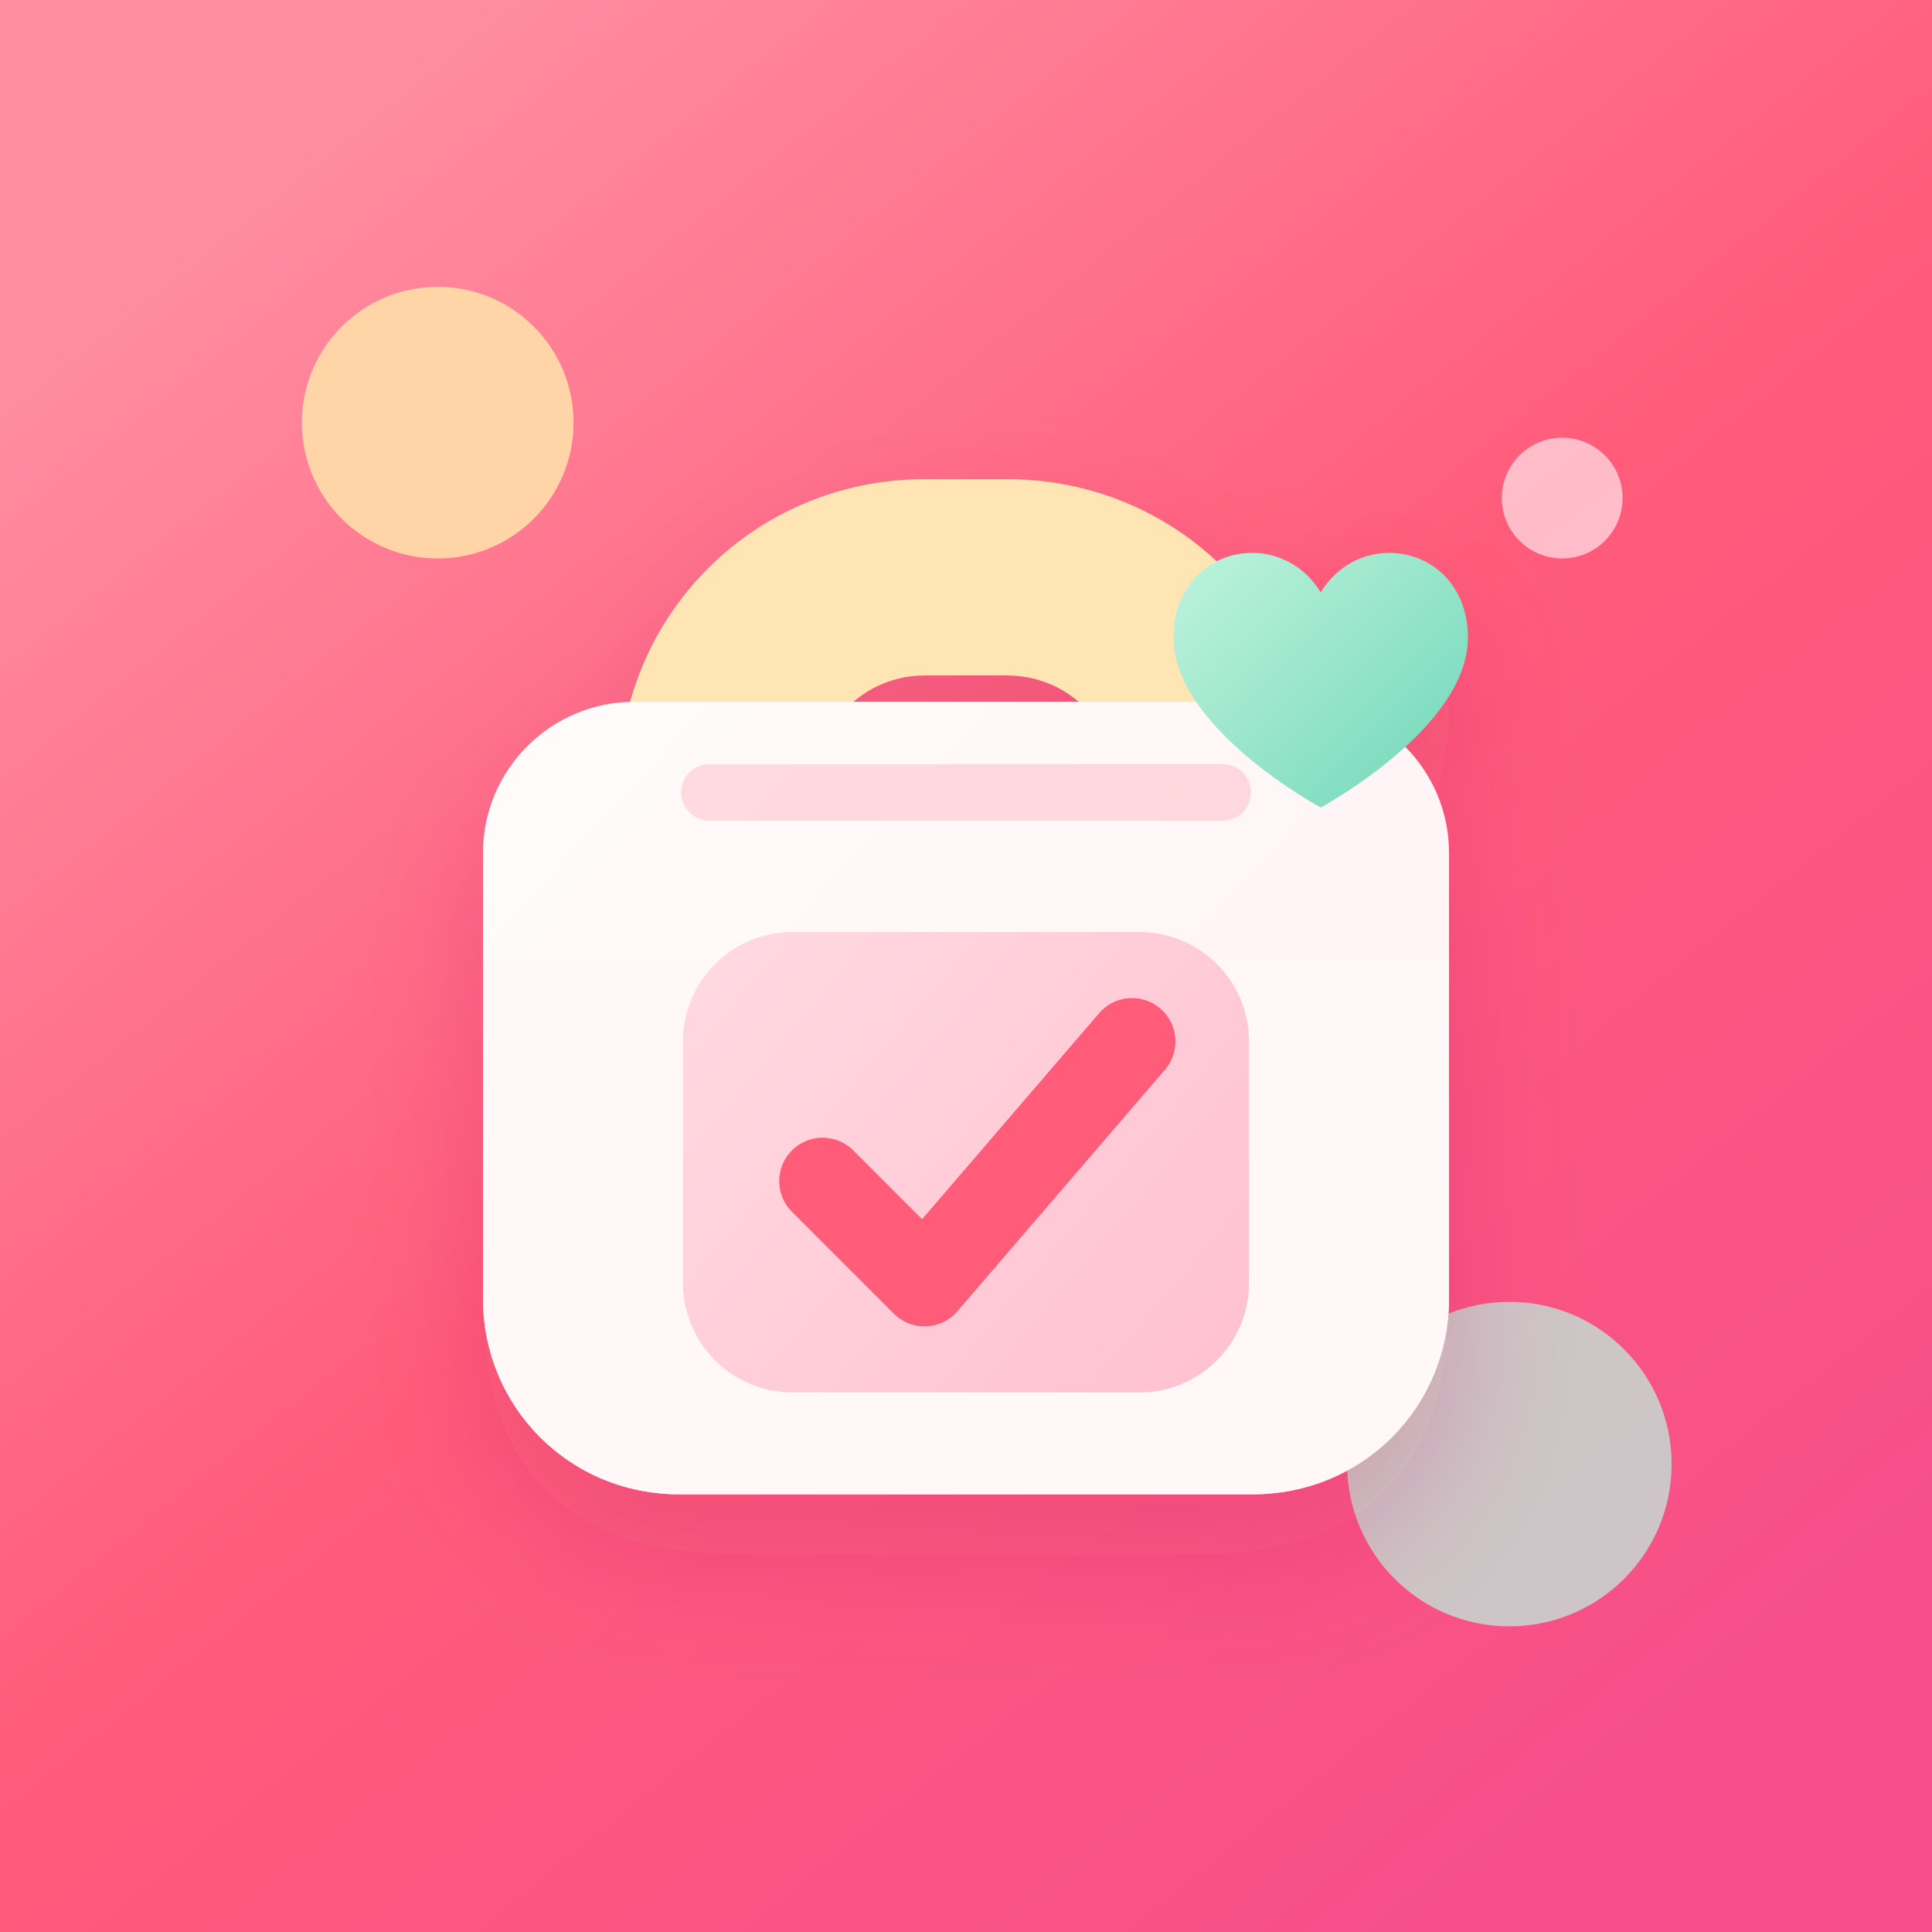
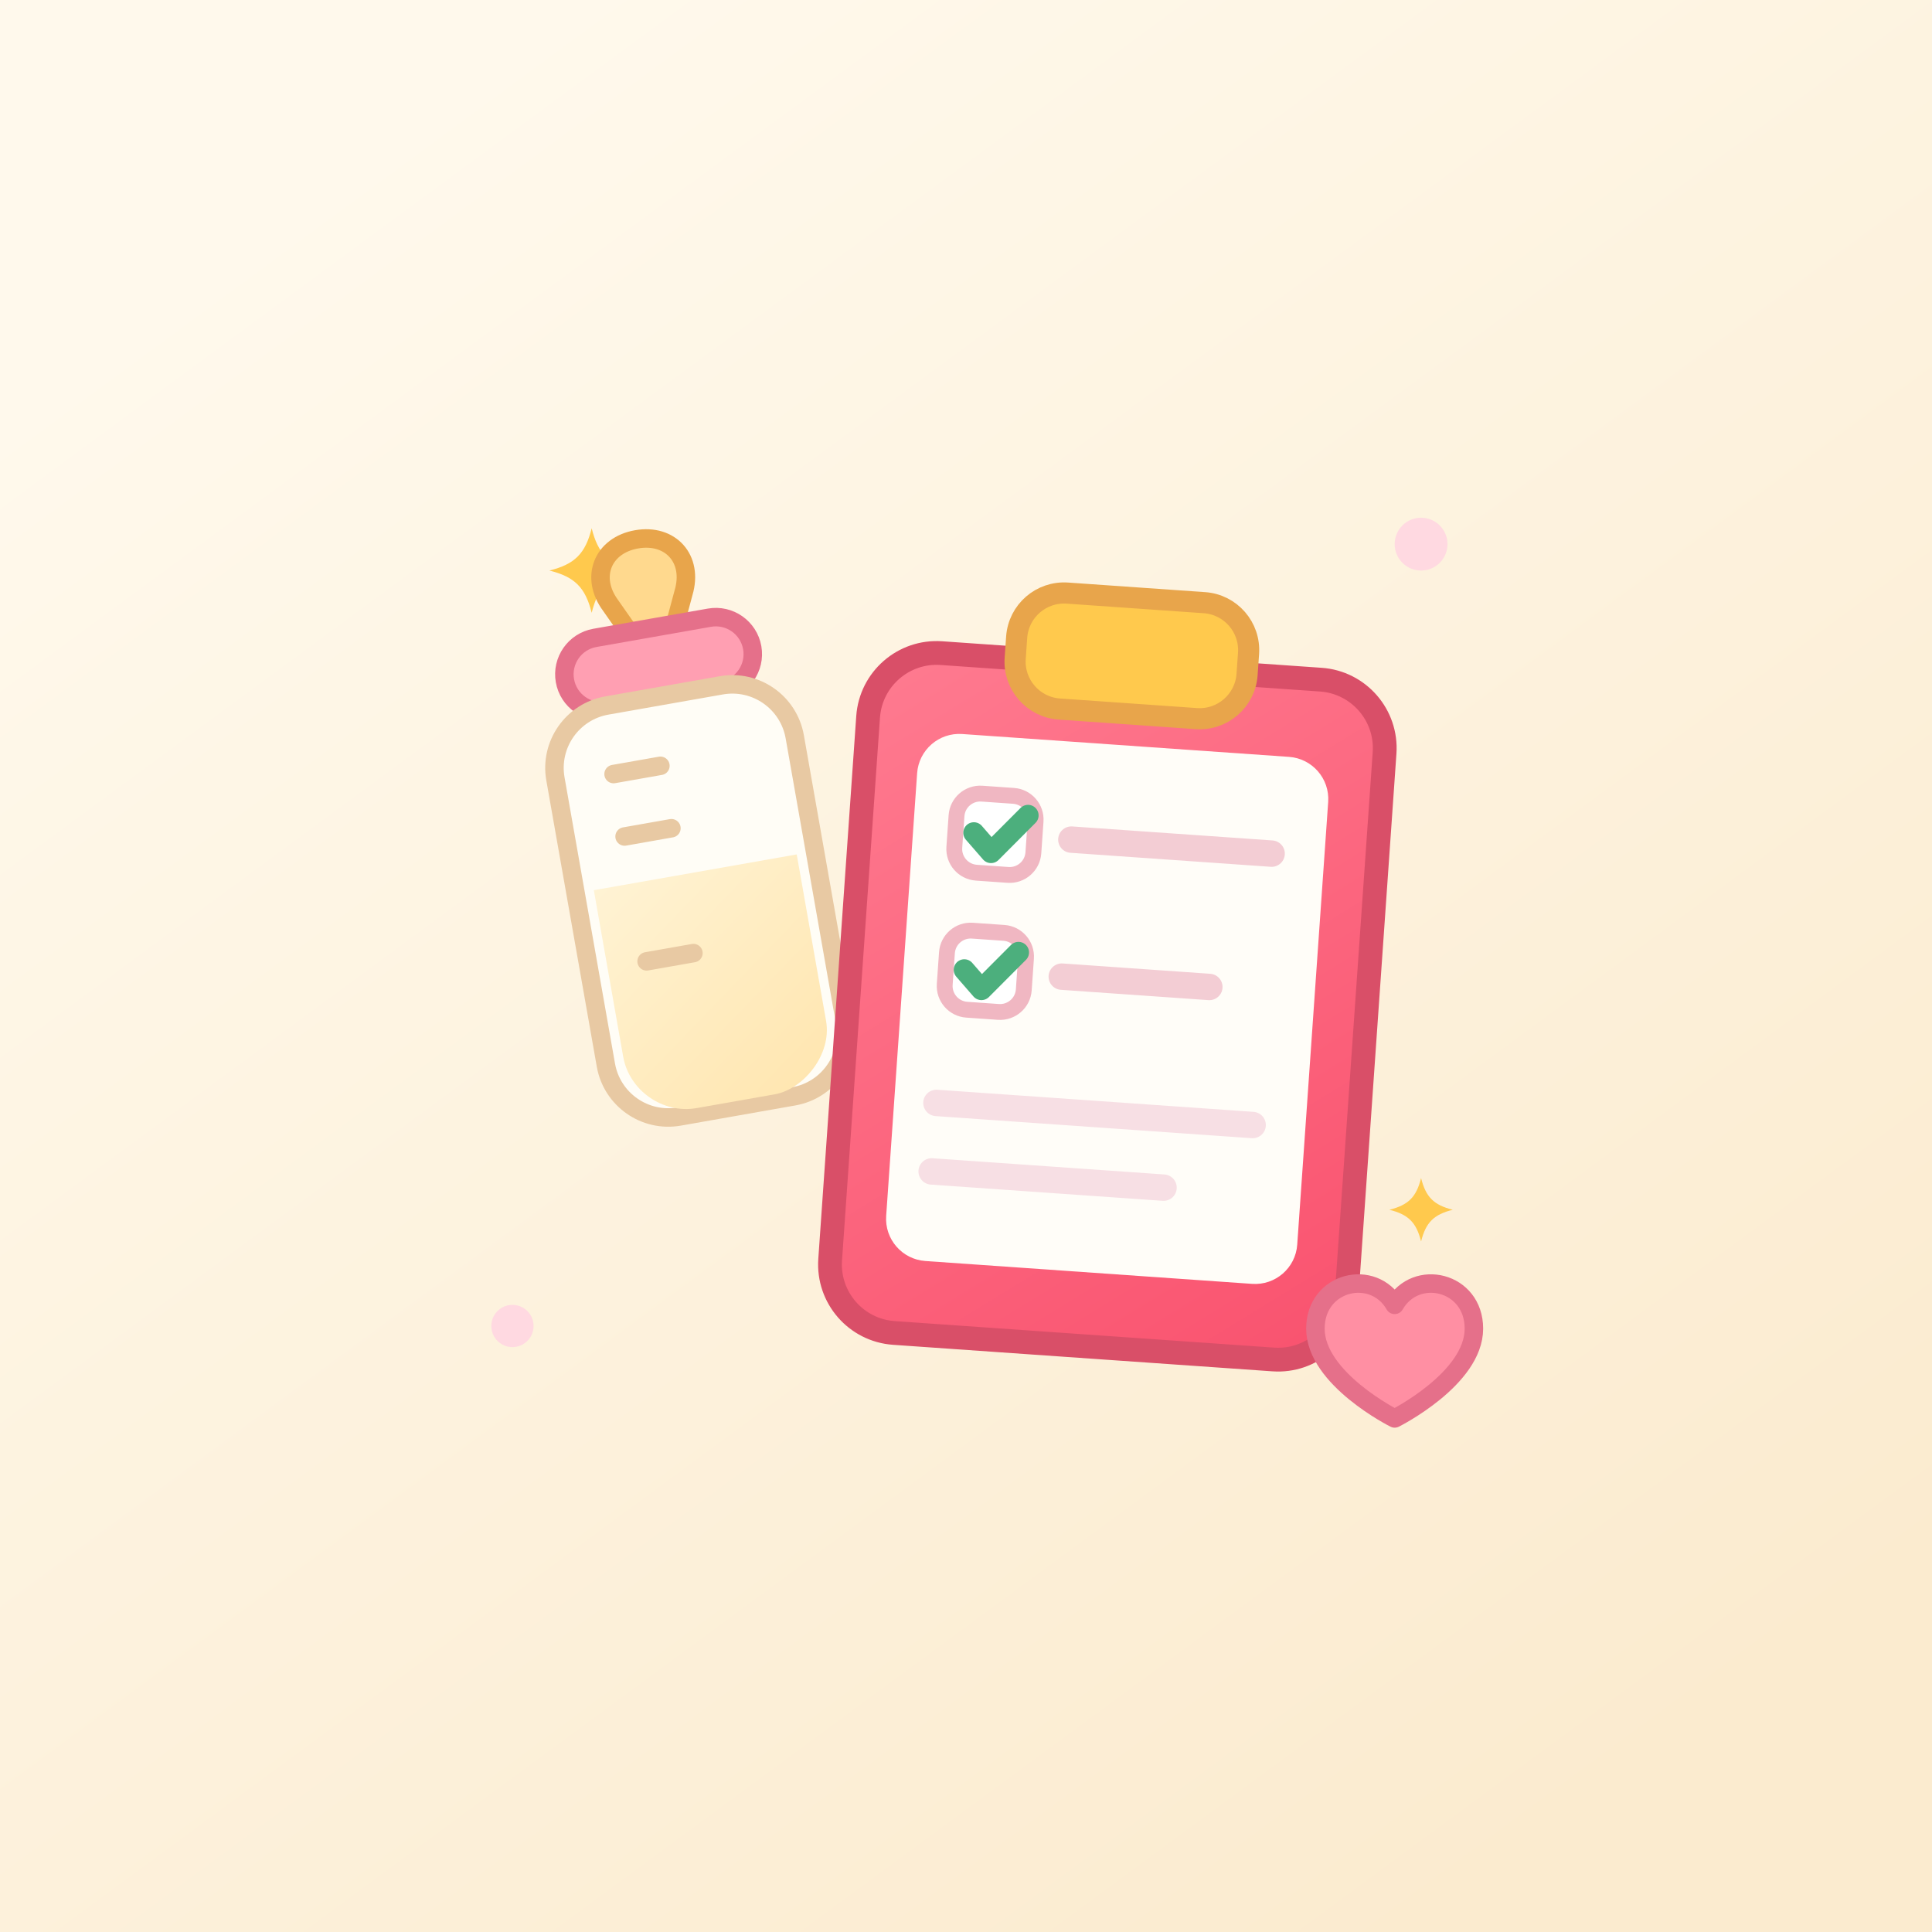
<svg xmlns="http://www.w3.org/2000/svg" viewBox="0 0 512 512" role="img" aria-labelledby="title">
  <defs>
-     <linearGradient id="bg" x1="78" y1="38" x2="430" y2="476" gradientUnits="userSpaceOnUse">
-       <stop offset="0" stop-color="#ff8da1" />
-       <stop offset="0.5" stop-color="#ff5c7a" />
-       <stop offset="1" stop-color="#f64f8b" />
+     <linearGradient id="bg" x1="96" y1="40" x2="420" y2="480" gradientUnits="userSpaceOnUse">
+       <stop offset="0" stop-color="#fff9ec" />
+       <stop offset="1" stop-color="#fbebcf" />
    </linearGradient>
-     <linearGradient id="bag" x1="126" y1="154" x2="386" y2="394" gradientUnits="userSpaceOnUse">
-       <stop offset="0" stop-color="#fffdfb" />
-       <stop offset="1" stop-color="#fff0f4" />
+     <linearGradient id="board" x1="214" y1="120" x2="408" y2="392" gradientUnits="userSpaceOnUse">
+       <stop offset="0" stop-color="#ff7d92" />
+       <stop offset="1" stop-color="#f9536f" />
    </linearGradient>
-     <linearGradient id="pocket" x1="184" y1="250" x2="330" y2="372" gradientUnits="userSpaceOnUse">
-       <stop offset="0" stop-color="#ffd9e1" />
-       <stop offset="1" stop-color="#ffc0cf" />
+     <linearGradient id="milk" x1="116" y1="220" x2="196" y2="330" gradientUnits="userSpaceOnUse">
+       <stop offset="0" stop-color="#fff3d4" />
+       <stop offset="1" stop-color="#ffe3a8" />
    </linearGradient>
-     <linearGradient id="mint" x1="320" y1="144" x2="388" y2="214" gradientUnits="userSpaceOnUse">
-       <stop offset="0" stop-color="#bcf2dc" />
-       <stop offset="1" stop-color="#70d7b8" />
-     </linearGradient>
-     <filter id="softShadow" x="-15%" y="-15%" width="130%" height="135%" color-interpolation-filters="sRGB">
-       <feDropShadow dx="0" dy="16" stdDeviation="16" flood-color="#c92d65" flood-opacity="0.22" />
-     </filter>
  </defs>
  <rect width="512" height="512" fill="url(#bg)" />
-   <circle cx="116" cy="112" r="36" fill="#ffd9a8" opacity="0.95" />
-   <circle cx="400" cy="388" r="43" fill="#bdf1df" opacity="0.72" />
-   <circle cx="414" cy="132" r="16" fill="#fff7f8" opacity="0.62" />
-   <g filter="url(#softShadow)">
-     <path d="M164 208c0-45 36-81 81-81h22c45 0 81 36 81 81v16h-52v-16c0-16-13-29-29-29h-22c-16 0-29 13-29 29v16h-52v-16Z" fill="#ffe5b4" />
-     <path d="M128 226c0-22 18-40 40-40h176c22 0 40 18 40 40v118c0 29-23 52-52 52H180c-29 0-52-23-52-52V226Z" fill="url(#bag)" />
-     <path d="M128 254h256v90c0 29-23 52-52 52H180c-29 0-52-23-52-52v-90Z" fill="#fff7f8" />
-     <path d="M181 276c0-16 13-29 29-29h92c16 0 29 13 29 29v64c0 16-13 29-29 29h-92c-16 0-29-13-29-29v-64Z" fill="url(#pocket)" />
-     <path d="M218 313l27 27 55-64" fill="none" stroke="#ff5c7a" stroke-width="23" stroke-linecap="round" stroke-linejoin="round" />
-     <path d="M350 157c11-18 39-12 39 12 0 24-39 45-39 45s-39-21-39-45c0-24 28-30 39-12Z" fill="url(#mint)" />
-     <path d="M188 210h136" fill="none" stroke="#ff5c7a" stroke-width="15" stroke-linecap="round" opacity="0.2" />
+   <g transform="translate(77 77) scale(0.7)">
+     <path d="M96 84c2.4 9.6 6.4 13.6 16 16-9.6 2.4-13.6 6.4-16 16-2.4-9.6-6.4-13.6-16-16 9.6-2.4 13.6-6.4 16-16Z" fill="#ffc94d" transform="translate(18 6)" />
+     <path d="M428 336c1.8 7.2 4.8 10.2 12 12-7.2 1.8-10.2 4.8-12 12-1.8-7.2-4.8-10.2-12-12 7.2-1.8 10.2-4.8 12-12Z" fill="#ffc94d" />
+     <circle cx="428" cy="96" r="10" fill="#ffd9e1" />
+     <circle cx="84" cy="392" r="8" fill="#ffd9e1" />
+     <g transform="rotate(-10 156 236)">
+       <path d="M156 92c-13 0-20 11-14 23l7 15h14l7-15c6-12-1-23-14-23Z" fill="#ffd98e" stroke="#e8a54b" stroke-width="7" stroke-linejoin="round" />
+       <rect x="120" y="126" width="72" height="28" rx="14" fill="#ff9fb2" stroke="#e5708a" stroke-width="7" />
+       <rect x="110" y="152" width="92" height="158" rx="24" fill="#fffdf6" stroke="#e8c9a3" stroke-width="7" />
+       <path d="M117 220h78v64c0 13-13 24-24 24h-30c-13 0-24-11-24-24v-64Z" fill="url(#milk)" />
+       <path d="M132 178h18M132 202h18M132 250h18" stroke="#e8c9a3" stroke-width="7" stroke-linecap="round" />
+     </g>
+     <g transform="rotate(4 310 260)">
+       <rect x="212" y="142" width="196" height="258" rx="26" fill="url(#board)" stroke="#d94f68" stroke-width="9" />
+       <rect x="266" y="116" width="88" height="44" rx="18" fill="#ffc94d" stroke="#e8a54b" stroke-width="8" />
+       <rect x="232" y="172" width="156" height="200" rx="16" fill="#fffdf8" />
+       <rect x="248" y="194" width="30" height="30" rx="9" fill="#fff" stroke="#f0b7c2" stroke-width="6" />
+       <path d="M255 209l7 7 13-15" fill="none" stroke="#4caf7d" stroke-width="8" stroke-linecap="round" stroke-linejoin="round" />
+       <path d="M292 209h76" stroke="#f3cdd4" stroke-width="10" stroke-linecap="round" />
+       <rect x="248" y="246" width="30" height="30" rx="9" fill="#fff" stroke="#f0b7c2" stroke-width="6" />
+       <path d="M255 261l7 7 13-15" fill="none" stroke="#4caf7d" stroke-width="8" stroke-linecap="round" stroke-linejoin="round" />
+       <path d="M292 261h56" stroke="#f3cdd4" stroke-width="10" stroke-linecap="round" />
+       <path d="M248 312h120M248 338h88" stroke="#f7dfe4" stroke-width="10" stroke-linecap="round" />
+     </g>
+     <path d="M418 384c8-14 30-9 30 9 0 19-30 34-30 34s-30-15-30-34c0-18 22-23 30-9Z" fill="#ff8fa3" stroke="#e5708a" stroke-width="7" stroke-linejoin="round" />
  </g>
</svg>
